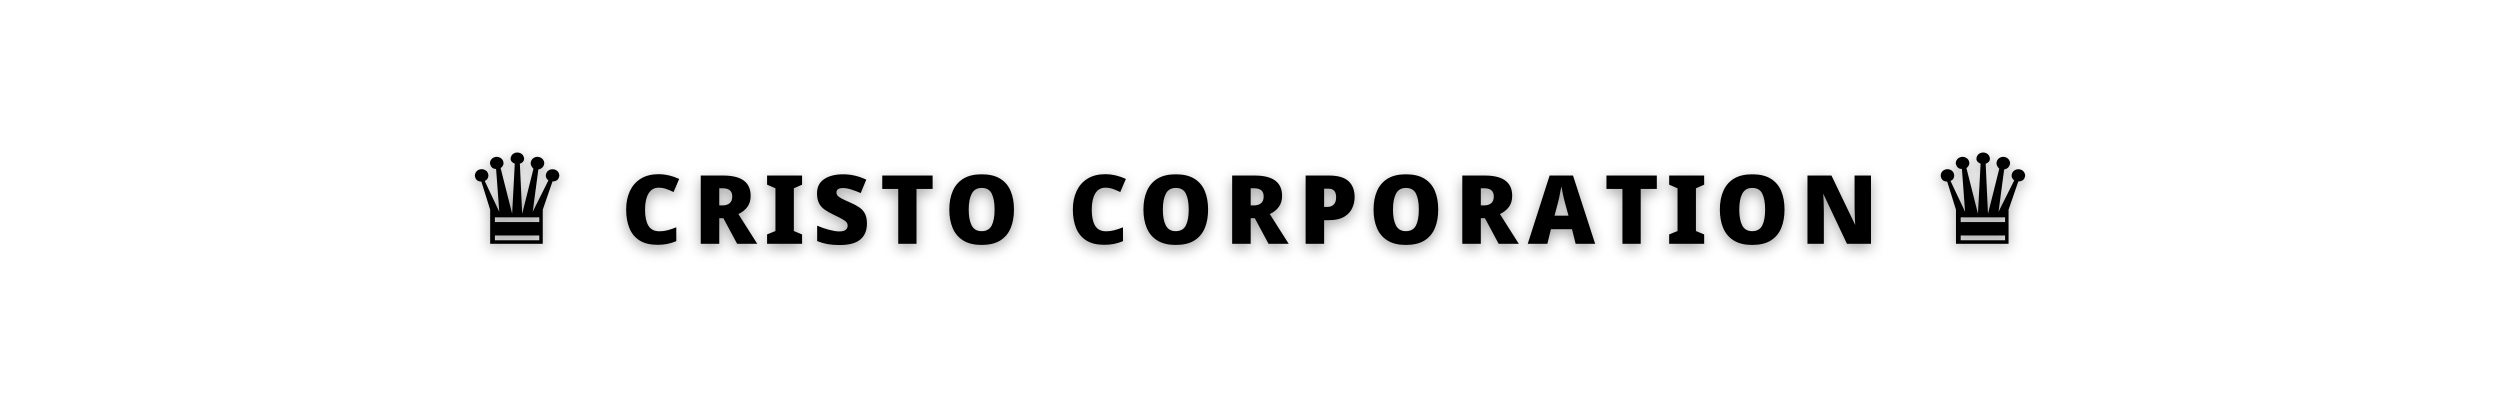
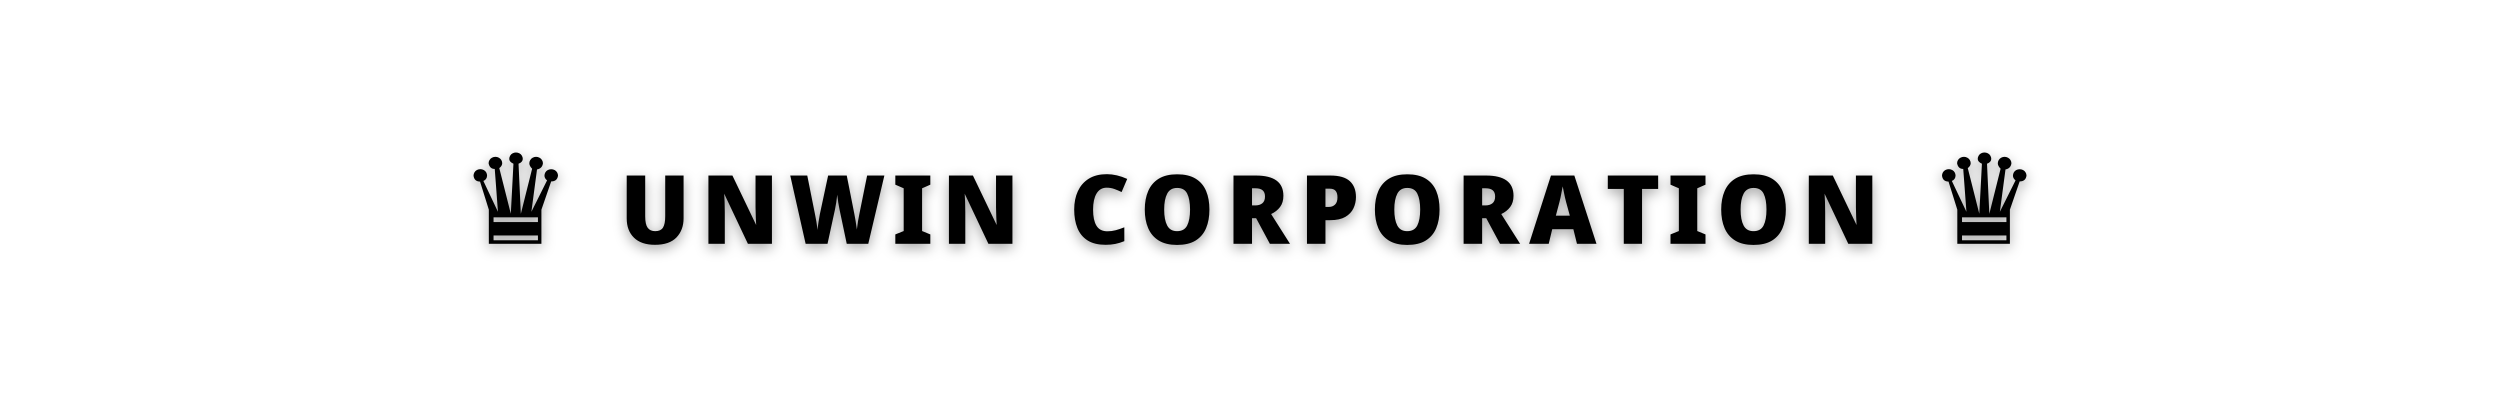
<svg xmlns="http://www.w3.org/2000/svg" viewBox="0 0 1200 200" width="1200" height="200" preserveAspectRatio="xMidYMid meet">
  <defs>
    <linearGradient id="rainbowTextReverse" x1="100%" y1="0%" x2="0%" y2="0%">
      <stop offset="0%">
        <animate attributeName="stop-color" values="#D32F2F;#9C27B0;#2196F3;#4CAF50;#FFEB3B;#F44336;#D32F2F" dur="10s" repeatCount="indefinite" />
      </stop>
      <stop offset="50%">
        <animate attributeName="stop-color" values="#9C27B0;#2196F3;#4CAF50;#FFEB3B;#F44336;#D32F2F;#9C27B0" dur="10s" repeatCount="indefinite" />
      </stop>
      <stop offset="100%">
        <animate attributeName="stop-color" values="#2196F3;#4CAF50;#FFEB3B;#F44336;#D32F2F;#9C27B0;#2196F3" dur="10s" repeatCount="indefinite" />
      </stop>
    </linearGradient>
    <filter id="shadow" x="-50%" y="-50%" width="200%" height="200%">
      <feDropShadow dx="0" dy="2" stdDeviation="3" flood-color="#000" flood-opacity="0.35" />
    </filter>
  </defs>
  <g filter="url(#shadow)">
    <text x="50%" y="50%" dominant-baseline="middle" text-anchor="middle" font-family="'Segoe UI Symbol', 'Noto Sans Display', 'Arial Unicode MS', sans-serif" font-weight="600" font-size="60" letter-spacing="4" fill="url(#rainbowTextReverse)">
-       ♛ ᴄʀɪsᴛᴏ ᴄᴏʀᴘᴏʀᴀᴛɪᴏɴ ♛
+       ♛ ᴜɴᴡɪɴ ᴄᴏʀᴘᴏʀᴀᴛɪᴏɴ ♛
    </text>
  </g>
</svg>
